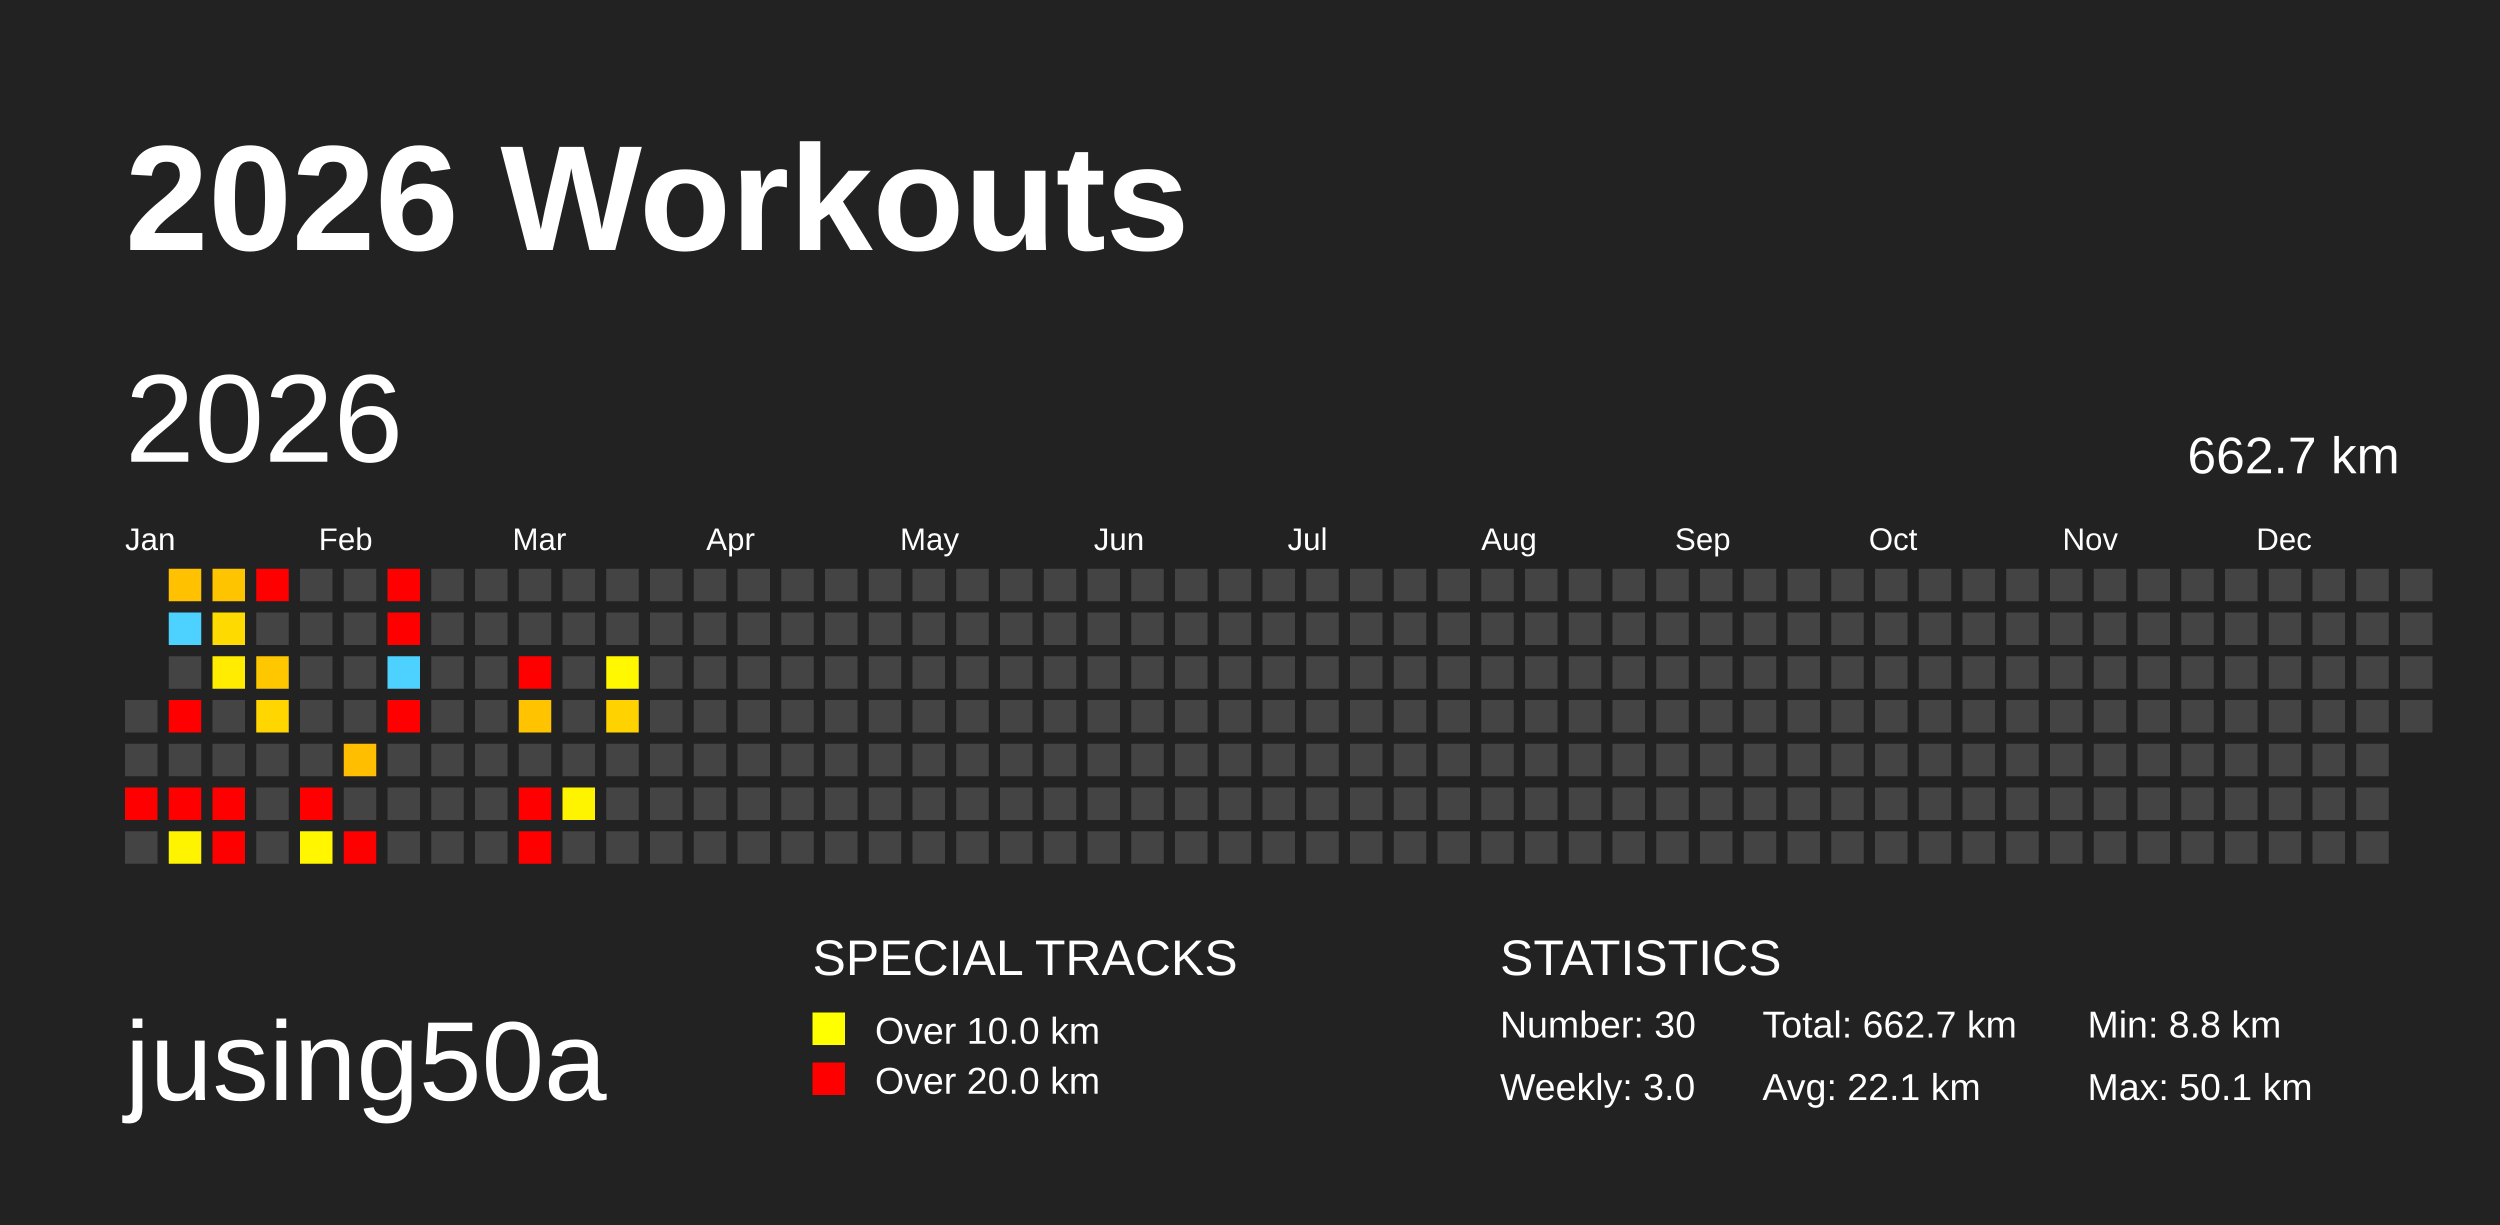
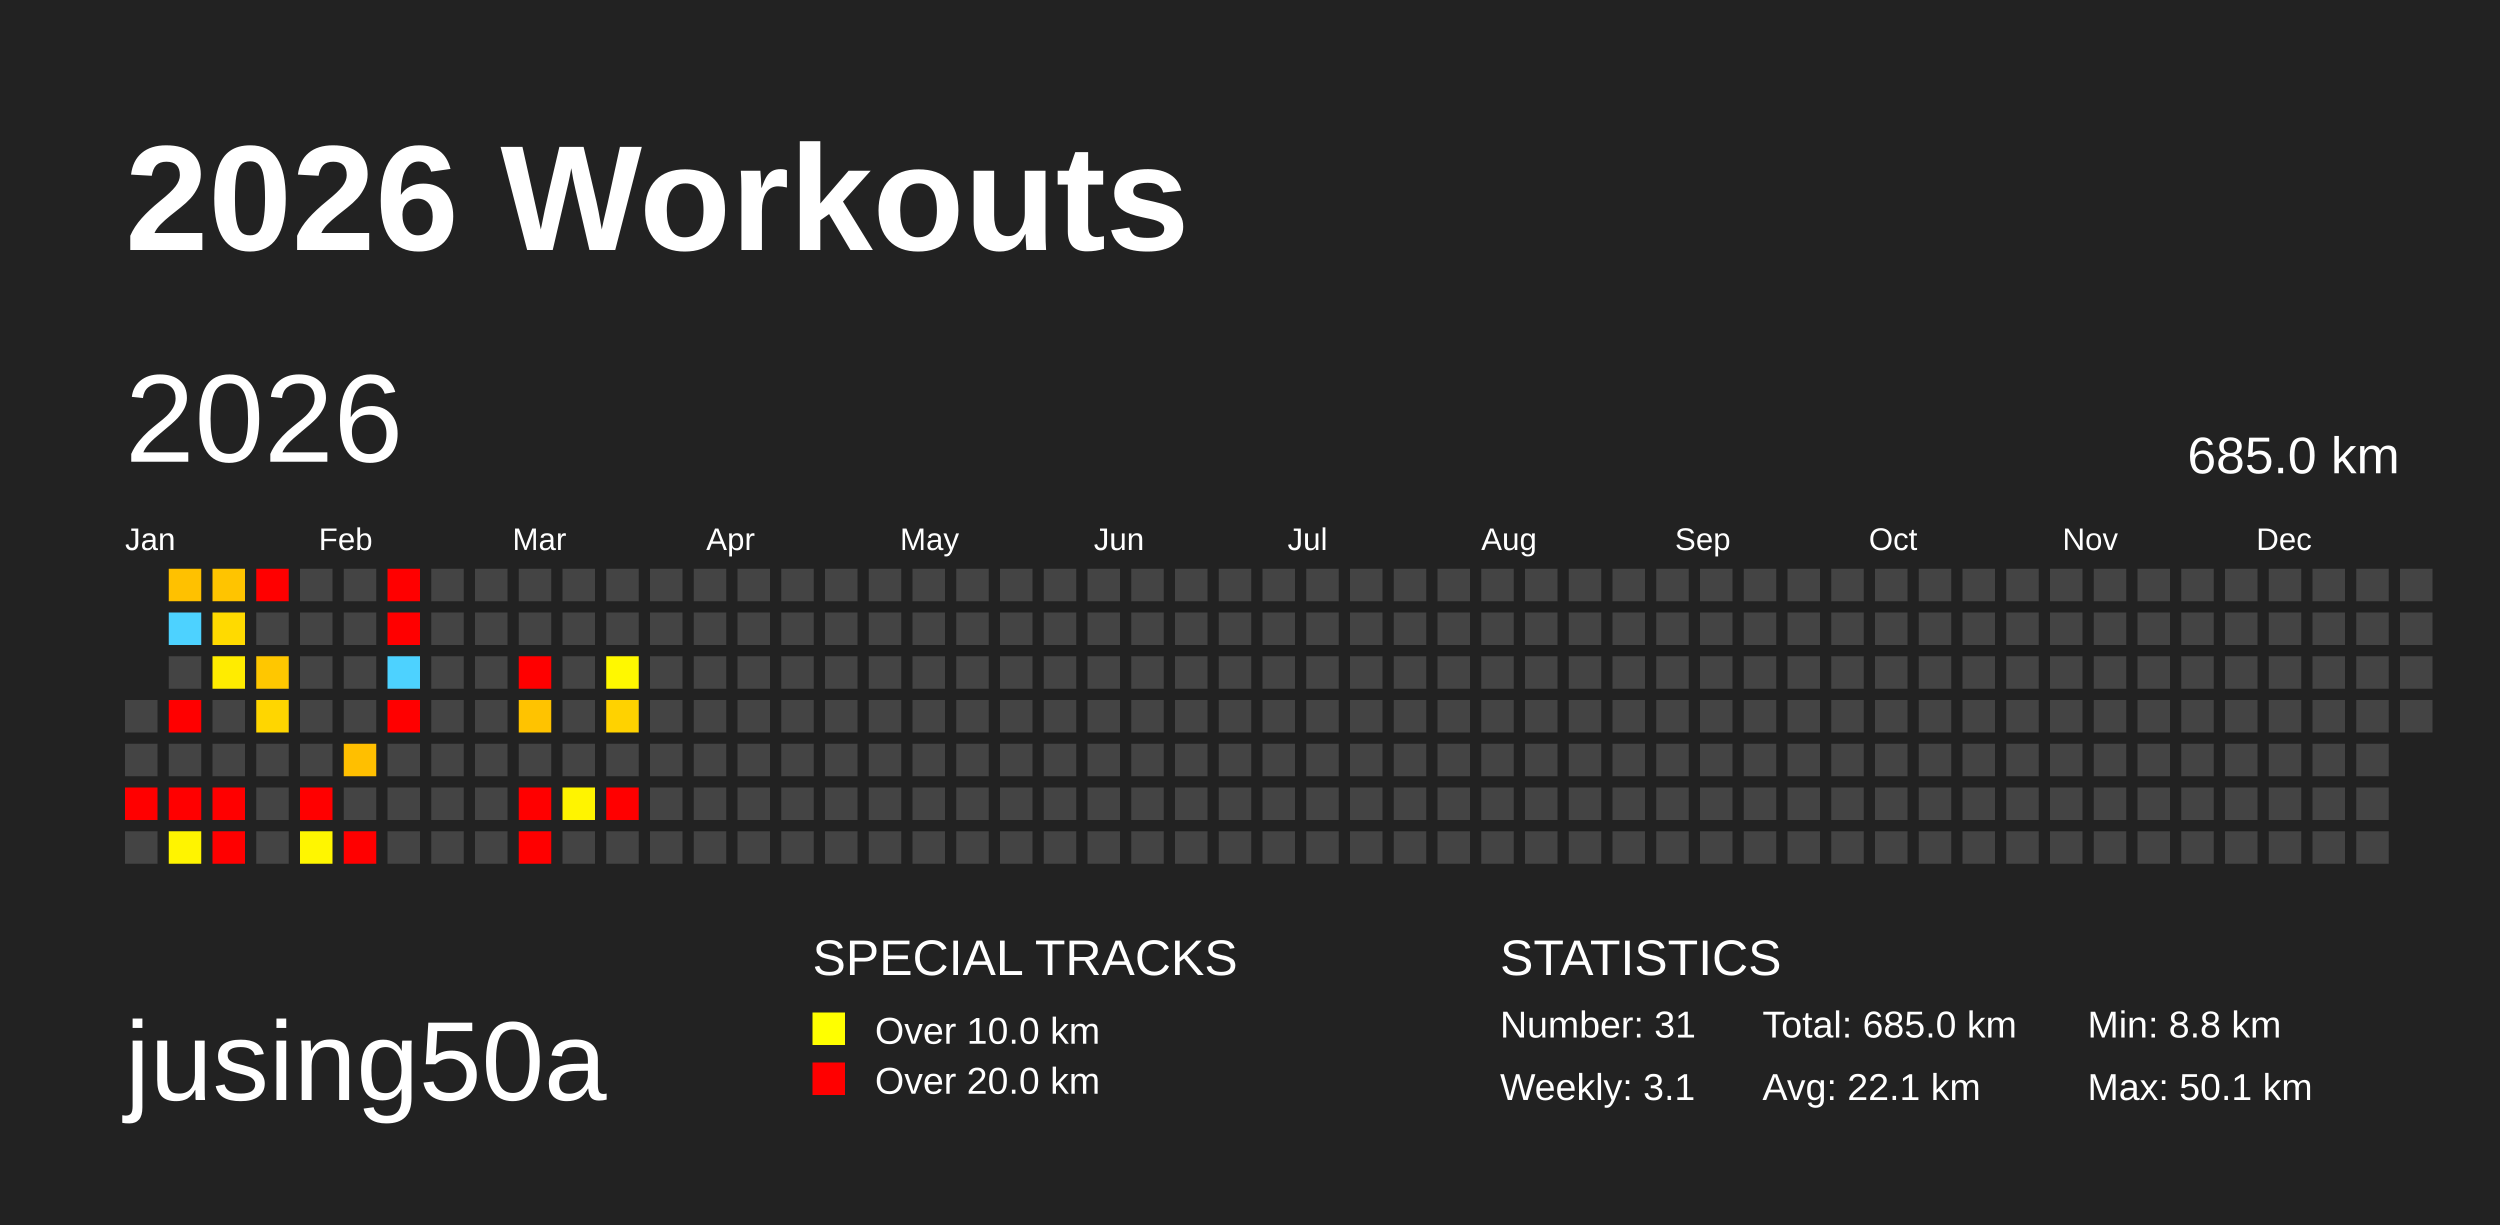
<svg xmlns="http://www.w3.org/2000/svg" baseProfile="full" height="98mm" version="1.1" viewBox="0,0,200,98" width="200mm">
  <defs />
  <rect fill="#222222" height="98" width="200" x="0" y="0" />
  <text fill="#FFFFFF" style="font-size:12px; font-family:Arial; font-weight:bold;" x="10" y="20">2026 Workouts</text>
  <text fill="#FFFFFF" style="font-size:9px; font-family:Arial" x="10" y="88">jusing50a</text>
  <text fill="#FFFFFF" style="font-size:4px; font-family:Arial" x="65" y="78">SPECIAL TRACKS</text>
  <rect fill="yellow" height="2.6" width="2.6" x="65" y="81" />
  <text fill="#FFFFFF" style="font-size:3px; font-family:Arial" x="70" y="83.5">Over 10.0 km</text>
  <rect fill="red" height="2.6" width="2.6" x="65" y="85" />
  <text fill="#FFFFFF" style="font-size:3px; font-family:Arial" x="70" y="87.5">Over 20.0 km</text>
  <text fill="#FFFFFF" style="font-size:4px; font-family:Arial" x="120" y="78">STATISTICS</text>
-   <text fill="#FFFFFF" style="font-size:3px; font-family:Arial" x="120" y="83">Number: 30</text>
-   <text fill="#FFFFFF" style="font-size:3px; font-family:Arial" x="120" y="88">Weekly: 3.0</text>
-   <text fill="#FFFFFF" style="font-size:3px; font-family:Arial" x="141" y="83">Total: 662.7 km</text>
+   <text fill="#FFFFFF" style="font-size:3px; font-family:Arial" x="120" y="83">Number: 31</text>
+   <text fill="#FFFFFF" style="font-size:3px; font-family:Arial" x="120" y="88">Weekly: 3.1</text>
+   <text fill="#FFFFFF" style="font-size:3px; font-family:Arial" x="141" y="83">Total: 685.0 km</text>
  <text fill="#FFFFFF" style="font-size:3px; font-family:Arial" x="141" y="88">Avg: 22.1 km</text>
  <text fill="#FFFFFF" style="font-size:3px; font-family:Arial" x="167" y="83">Min: 8.8 km</text>
  <text fill="#FFFFFF" style="font-size:3px; font-family:Arial" x="167" y="88">Max: 50.1 km</text>
  <text dominant-baseline="hanging" fill="#FFFFFF" style="font-size:10.0px; font-family:Arial;" x="10" y="30">2026</text>
-   <text dominant-baseline="hanging" fill="#FFFFFF" style="font-size:4.125px; font-family:Arial;" x="175" y="35">662.7 km</text>
+   <text dominant-baseline="hanging" fill="#FFFFFF" style="font-size:4.125px; font-family:Arial;" x="175" y="35">685.0 km</text>
  <text fill="#FFFFFF" style="font-size:2.5px; font-family:Arial" x="10.0" y="44">Jan</text>
  <text fill="#FFFFFF" style="font-size:2.5px; font-family:Arial" x="25.5" y="44">Feb</text>
  <text fill="#FFFFFF" style="font-size:2.5px; font-family:Arial" x="41.0" y="44">Mar</text>
  <text fill="#FFFFFF" style="font-size:2.5px; font-family:Arial" x="56.5" y="44">Apr</text>
  <text fill="#FFFFFF" style="font-size:2.5px; font-family:Arial" x="72.0" y="44">May</text>
  <text fill="#FFFFFF" style="font-size:2.5px; font-family:Arial" x="87.5" y="44">Jun</text>
  <text fill="#FFFFFF" style="font-size:2.5px; font-family:Arial" x="103.0" y="44">Jul</text>
  <text fill="#FFFFFF" style="font-size:2.5px; font-family:Arial" x="118.5" y="44">Aug</text>
  <text fill="#FFFFFF" style="font-size:2.5px; font-family:Arial" x="134.0" y="44">Sep</text>
  <text fill="#FFFFFF" style="font-size:2.5px; font-family:Arial" x="149.5" y="44">Oct</text>
  <text fill="#FFFFFF" style="font-size:2.5px; font-family:Arial" x="165.0" y="44">Nov</text>
  <text fill="#FFFFFF" style="font-size:2.5px; font-family:Arial" x="180.5" y="44">Dec</text>
  <rect fill="#444444" height="2.6" width="2.6" x="10.0" y="56.0" />
  <rect fill="#444444" height="2.6" width="2.6" x="10.0" y="59.5" />
  <rect fill="red" height="2.6" width="2.6" x="10.0" y="63.0" />
  <rect fill="#444444" height="2.6" width="2.6" x="10.0" y="66.5" />
  <rect fill="#ffc100" height="2.6" width="2.6" x="13.5" y="45.5" />
  <rect fill="#4dd2ff" height="2.6" width="2.6" x="13.5" y="49.0" />
  <rect fill="#444444" height="2.6" width="2.6" x="13.5" y="52.5" />
  <rect fill="red" height="2.6" width="2.6" x="13.5" y="56.0" />
  <rect fill="#444444" height="2.6" width="2.6" x="13.5" y="59.5" />
  <rect fill="red" height="2.6" width="2.6" x="13.5" y="63.0" />
  <rect fill="#fff400" height="2.6" width="2.6" x="13.5" y="66.5" />
  <rect fill="#ffc400" height="2.6" width="2.6" x="17.0" y="45.5" />
  <rect fill="#ffda00" height="2.6" width="2.6" x="17.0" y="49.0" />
  <rect fill="#ffec00" height="2.6" width="2.6" x="17.0" y="52.5" />
  <rect fill="#444444" height="2.6" width="2.6" x="17.0" y="56.0" />
  <rect fill="#444444" height="2.6" width="2.6" x="17.0" y="59.5" />
  <rect fill="red" height="2.6" width="2.6" x="17.0" y="63.0" />
  <rect fill="red" height="2.6" width="2.6" x="17.0" y="66.5" />
  <rect fill="red" height="2.6" width="2.6" x="20.5" y="45.5" />
  <rect fill="#444444" height="2.6" width="2.6" x="20.5" y="49.0" />
  <rect fill="#ffc700" height="2.6" width="2.6" x="20.5" y="52.5" />
  <rect fill="#ffd600" height="2.6" width="2.6" x="20.5" y="56.0" />
  <rect fill="#444444" height="2.6" width="2.6" x="20.5" y="59.5" />
  <rect fill="#444444" height="2.6" width="2.6" x="20.5" y="63.0" />
  <rect fill="#444444" height="2.6" width="2.6" x="20.5" y="66.5" />
  <rect fill="#444444" height="2.6" width="2.6" x="24.0" y="45.5" />
  <rect fill="#444444" height="2.6" width="2.6" x="24.0" y="49.0" />
  <rect fill="#444444" height="2.6" width="2.6" x="24.0" y="52.5" />
  <rect fill="#444444" height="2.6" width="2.6" x="24.0" y="56.0" />
  <rect fill="#444444" height="2.6" width="2.6" x="24.0" y="59.5" />
  <rect fill="red" height="2.6" width="2.6" x="24.0" y="63.0" />
  <rect fill="#fff600" height="2.6" width="2.6" x="24.0" y="66.5" />
  <rect fill="#444444" height="2.6" width="2.6" x="27.5" y="45.5" />
  <rect fill="#444444" height="2.6" width="2.6" x="27.5" y="49.0" />
  <rect fill="#444444" height="2.6" width="2.6" x="27.5" y="52.5" />
  <rect fill="#444444" height="2.6" width="2.6" x="27.5" y="56.0" />
  <rect fill="#ffbf00" height="2.6" width="2.6" x="27.5" y="59.5" />
  <rect fill="#444444" height="2.6" width="2.6" x="27.5" y="63.0" />
  <rect fill="red" height="2.6" width="2.6" x="27.5" y="66.5" />
  <rect fill="red" height="2.6" width="2.6" x="31.0" y="45.5" />
  <rect fill="red" height="2.6" width="2.6" x="31.0" y="49.0" />
  <rect fill="#4dd2ff" height="2.6" width="2.6" x="31.0" y="52.5" />
  <rect fill="red" height="2.6" width="2.6" x="31.0" y="56.0" />
  <rect fill="#444444" height="2.6" width="2.6" x="31.0" y="59.5" />
  <rect fill="#444444" height="2.6" width="2.6" x="31.0" y="63.0" />
  <rect fill="#444444" height="2.6" width="2.6" x="31.0" y="66.5" />
  <rect fill="#444444" height="2.6" width="2.6" x="34.5" y="45.5" />
  <rect fill="#444444" height="2.6" width="2.6" x="34.5" y="49.0" />
  <rect fill="#444444" height="2.6" width="2.6" x="34.5" y="52.5" />
  <rect fill="#444444" height="2.6" width="2.6" x="34.5" y="56.0" />
  <rect fill="#444444" height="2.6" width="2.6" x="34.5" y="59.5" />
  <rect fill="#444444" height="2.6" width="2.6" x="34.5" y="63.0" />
  <rect fill="#444444" height="2.6" width="2.6" x="34.5" y="66.5" />
  <rect fill="#444444" height="2.6" width="2.6" x="38.0" y="45.5" />
  <rect fill="#444444" height="2.6" width="2.6" x="38.0" y="49.0" />
  <rect fill="#444444" height="2.6" width="2.6" x="38.0" y="52.5" />
  <rect fill="#444444" height="2.6" width="2.6" x="38.0" y="56.0" />
  <rect fill="#444444" height="2.6" width="2.6" x="38.0" y="59.5" />
  <rect fill="#444444" height="2.6" width="2.6" x="38.0" y="63.0" />
  <rect fill="#444444" height="2.6" width="2.6" x="38.0" y="66.5" />
  <rect fill="#444444" height="2.6" width="2.6" x="41.5" y="45.5" />
  <rect fill="#444444" height="2.6" width="2.6" x="41.5" y="49.0" />
  <rect fill="red" height="2.6" width="2.6" x="41.5" y="52.5" />
  <rect fill="#ffc300" height="2.6" width="2.6" x="41.5" y="56.0" />
  <rect fill="#444444" height="2.6" width="2.6" x="41.5" y="59.5" />
  <rect fill="red" height="2.6" width="2.6" x="41.5" y="63.0" />
  <rect fill="red" height="2.6" width="2.6" x="41.5" y="66.5" />
  <rect fill="#444444" height="2.6" width="2.6" x="45.0" y="45.5" />
  <rect fill="#444444" height="2.6" width="2.6" x="45.0" y="49.0" />
  <rect fill="#444444" height="2.6" width="2.6" x="45.0" y="52.5" />
  <rect fill="#444444" height="2.6" width="2.6" x="45.0" y="56.0" />
  <rect fill="#444444" height="2.6" width="2.6" x="45.0" y="59.5" />
  <rect fill="#fff400" height="2.6" width="2.6" x="45.0" y="63.0" />
  <rect fill="#444444" height="2.6" width="2.6" x="45.0" y="66.5" />
  <rect fill="#444444" height="2.6" width="2.6" x="48.5" y="45.5" />
  <rect fill="#444444" height="2.6" width="2.6" x="48.5" y="49.0" />
  <rect fill="#fff800" height="2.6" width="2.6" x="48.5" y="52.5" />
  <rect fill="#ffd200" height="2.6" width="2.6" x="48.5" y="56.0" />
  <rect fill="#444444" height="2.6" width="2.6" x="48.5" y="59.5" />
-   <rect fill="#444444" height="2.6" width="2.6" x="48.5" y="63.0" />
+   <rect fill="red" height="2.6" width="2.6" x="48.5" y="63.0" />
  <rect fill="#444444" height="2.6" width="2.6" x="48.5" y="66.5" />
  <rect fill="#444444" height="2.6" width="2.6" x="52.0" y="45.5" />
  <rect fill="#444444" height="2.6" width="2.6" x="52.0" y="49.0" />
  <rect fill="#444444" height="2.6" width="2.6" x="52.0" y="52.5" />
  <rect fill="#444444" height="2.6" width="2.6" x="52.0" y="56.0" />
  <rect fill="#444444" height="2.6" width="2.6" x="52.0" y="59.5" />
  <rect fill="#444444" height="2.6" width="2.6" x="52.0" y="63.0" />
  <rect fill="#444444" height="2.6" width="2.6" x="52.0" y="66.5" />
  <rect fill="#444444" height="2.6" width="2.6" x="55.5" y="45.5" />
  <rect fill="#444444" height="2.6" width="2.6" x="55.5" y="49.0" />
  <rect fill="#444444" height="2.6" width="2.6" x="55.5" y="52.5" />
  <rect fill="#444444" height="2.6" width="2.6" x="55.5" y="56.0" />
  <rect fill="#444444" height="2.6" width="2.6" x="55.5" y="59.5" />
  <rect fill="#444444" height="2.6" width="2.6" x="55.5" y="63.0" />
  <rect fill="#444444" height="2.6" width="2.6" x="55.5" y="66.5" />
  <rect fill="#444444" height="2.6" width="2.6" x="59.0" y="45.5" />
  <rect fill="#444444" height="2.6" width="2.6" x="59.0" y="49.0" />
  <rect fill="#444444" height="2.6" width="2.6" x="59.0" y="52.5" />
  <rect fill="#444444" height="2.6" width="2.6" x="59.0" y="56.0" />
  <rect fill="#444444" height="2.6" width="2.6" x="59.0" y="59.5" />
  <rect fill="#444444" height="2.6" width="2.6" x="59.0" y="63.0" />
  <rect fill="#444444" height="2.6" width="2.6" x="59.0" y="66.5" />
  <rect fill="#444444" height="2.6" width="2.6" x="62.5" y="45.5" />
  <rect fill="#444444" height="2.6" width="2.6" x="62.5" y="49.0" />
  <rect fill="#444444" height="2.6" width="2.6" x="62.5" y="52.5" />
  <rect fill="#444444" height="2.6" width="2.6" x="62.5" y="56.0" />
  <rect fill="#444444" height="2.6" width="2.6" x="62.5" y="59.5" />
  <rect fill="#444444" height="2.6" width="2.6" x="62.5" y="63.0" />
  <rect fill="#444444" height="2.6" width="2.6" x="62.5" y="66.5" />
  <rect fill="#444444" height="2.6" width="2.6" x="66.0" y="45.5" />
  <rect fill="#444444" height="2.6" width="2.6" x="66.0" y="49.0" />
  <rect fill="#444444" height="2.6" width="2.6" x="66.0" y="52.5" />
  <rect fill="#444444" height="2.6" width="2.6" x="66.0" y="56.0" />
  <rect fill="#444444" height="2.6" width="2.6" x="66.0" y="59.5" />
  <rect fill="#444444" height="2.6" width="2.6" x="66.0" y="63.0" />
  <rect fill="#444444" height="2.6" width="2.6" x="66.0" y="66.5" />
  <rect fill="#444444" height="2.6" width="2.6" x="69.5" y="45.5" />
  <rect fill="#444444" height="2.6" width="2.6" x="69.5" y="49.0" />
  <rect fill="#444444" height="2.6" width="2.6" x="69.5" y="52.5" />
  <rect fill="#444444" height="2.6" width="2.6" x="69.5" y="56.0" />
  <rect fill="#444444" height="2.6" width="2.6" x="69.5" y="59.5" />
  <rect fill="#444444" height="2.6" width="2.6" x="69.5" y="63.0" />
  <rect fill="#444444" height="2.6" width="2.6" x="69.5" y="66.5" />
  <rect fill="#444444" height="2.6" width="2.6" x="73.0" y="45.5" />
  <rect fill="#444444" height="2.6" width="2.6" x="73.0" y="49.0" />
  <rect fill="#444444" height="2.6" width="2.6" x="73.0" y="52.5" />
  <rect fill="#444444" height="2.6" width="2.6" x="73.0" y="56.0" />
  <rect fill="#444444" height="2.6" width="2.6" x="73.0" y="59.5" />
  <rect fill="#444444" height="2.6" width="2.6" x="73.0" y="63.0" />
  <rect fill="#444444" height="2.6" width="2.6" x="73.0" y="66.5" />
  <rect fill="#444444" height="2.6" width="2.6" x="76.5" y="45.5" />
  <rect fill="#444444" height="2.6" width="2.6" x="76.5" y="49.0" />
  <rect fill="#444444" height="2.6" width="2.6" x="76.5" y="52.5" />
  <rect fill="#444444" height="2.6" width="2.6" x="76.5" y="56.0" />
  <rect fill="#444444" height="2.6" width="2.6" x="76.5" y="59.5" />
  <rect fill="#444444" height="2.6" width="2.6" x="76.5" y="63.0" />
  <rect fill="#444444" height="2.6" width="2.6" x="76.5" y="66.5" />
  <rect fill="#444444" height="2.6" width="2.6" x="80.0" y="45.5" />
  <rect fill="#444444" height="2.6" width="2.6" x="80.0" y="49.0" />
  <rect fill="#444444" height="2.6" width="2.6" x="80.0" y="52.5" />
  <rect fill="#444444" height="2.6" width="2.6" x="80.0" y="56.0" />
  <rect fill="#444444" height="2.6" width="2.6" x="80.0" y="59.5" />
  <rect fill="#444444" height="2.6" width="2.6" x="80.0" y="63.0" />
  <rect fill="#444444" height="2.6" width="2.6" x="80.0" y="66.5" />
  <rect fill="#444444" height="2.6" width="2.6" x="83.5" y="45.5" />
  <rect fill="#444444" height="2.6" width="2.6" x="83.5" y="49.0" />
  <rect fill="#444444" height="2.6" width="2.6" x="83.5" y="52.5" />
  <rect fill="#444444" height="2.6" width="2.6" x="83.5" y="56.0" />
  <rect fill="#444444" height="2.6" width="2.6" x="83.5" y="59.5" />
  <rect fill="#444444" height="2.6" width="2.6" x="83.5" y="63.0" />
  <rect fill="#444444" height="2.6" width="2.6" x="83.5" y="66.5" />
  <rect fill="#444444" height="2.6" width="2.6" x="87.0" y="45.5" />
  <rect fill="#444444" height="2.6" width="2.6" x="87.0" y="49.0" />
  <rect fill="#444444" height="2.6" width="2.6" x="87.0" y="52.5" />
  <rect fill="#444444" height="2.6" width="2.6" x="87.0" y="56.0" />
  <rect fill="#444444" height="2.6" width="2.6" x="87.0" y="59.5" />
  <rect fill="#444444" height="2.6" width="2.6" x="87.0" y="63.0" />
  <rect fill="#444444" height="2.6" width="2.6" x="87.0" y="66.5" />
  <rect fill="#444444" height="2.6" width="2.6" x="90.5" y="45.5" />
  <rect fill="#444444" height="2.6" width="2.6" x="90.5" y="49.0" />
  <rect fill="#444444" height="2.6" width="2.6" x="90.5" y="52.5" />
  <rect fill="#444444" height="2.6" width="2.6" x="90.5" y="56.0" />
  <rect fill="#444444" height="2.6" width="2.6" x="90.5" y="59.5" />
  <rect fill="#444444" height="2.6" width="2.6" x="90.5" y="63.0" />
  <rect fill="#444444" height="2.6" width="2.6" x="90.5" y="66.5" />
  <rect fill="#444444" height="2.6" width="2.6" x="94.0" y="45.5" />
  <rect fill="#444444" height="2.6" width="2.6" x="94.0" y="49.0" />
  <rect fill="#444444" height="2.6" width="2.6" x="94.0" y="52.5" />
  <rect fill="#444444" height="2.6" width="2.6" x="94.0" y="56.0" />
  <rect fill="#444444" height="2.6" width="2.6" x="94.0" y="59.5" />
  <rect fill="#444444" height="2.6" width="2.6" x="94.0" y="63.0" />
  <rect fill="#444444" height="2.6" width="2.6" x="94.0" y="66.5" />
  <rect fill="#444444" height="2.6" width="2.6" x="97.5" y="45.5" />
  <rect fill="#444444" height="2.6" width="2.6" x="97.5" y="49.0" />
  <rect fill="#444444" height="2.6" width="2.6" x="97.5" y="52.5" />
  <rect fill="#444444" height="2.6" width="2.6" x="97.5" y="56.0" />
  <rect fill="#444444" height="2.6" width="2.6" x="97.5" y="59.5" />
  <rect fill="#444444" height="2.6" width="2.6" x="97.5" y="63.0" />
  <rect fill="#444444" height="2.6" width="2.6" x="97.5" y="66.5" />
  <rect fill="#444444" height="2.6" width="2.6" x="101.0" y="45.5" />
  <rect fill="#444444" height="2.6" width="2.6" x="101.0" y="49.0" />
  <rect fill="#444444" height="2.6" width="2.6" x="101.0" y="52.5" />
  <rect fill="#444444" height="2.6" width="2.6" x="101.0" y="56.0" />
  <rect fill="#444444" height="2.6" width="2.6" x="101.0" y="59.5" />
  <rect fill="#444444" height="2.6" width="2.6" x="101.0" y="63.0" />
  <rect fill="#444444" height="2.6" width="2.6" x="101.0" y="66.5" />
  <rect fill="#444444" height="2.6" width="2.6" x="104.5" y="45.5" />
  <rect fill="#444444" height="2.6" width="2.6" x="104.5" y="49.0" />
  <rect fill="#444444" height="2.6" width="2.6" x="104.5" y="52.5" />
  <rect fill="#444444" height="2.6" width="2.6" x="104.5" y="56.0" />
  <rect fill="#444444" height="2.6" width="2.6" x="104.5" y="59.5" />
  <rect fill="#444444" height="2.6" width="2.6" x="104.5" y="63.0" />
  <rect fill="#444444" height="2.6" width="2.6" x="104.5" y="66.5" />
  <rect fill="#444444" height="2.6" width="2.6" x="108.0" y="45.5" />
  <rect fill="#444444" height="2.6" width="2.6" x="108.0" y="49.0" />
  <rect fill="#444444" height="2.6" width="2.6" x="108.0" y="52.5" />
  <rect fill="#444444" height="2.6" width="2.6" x="108.0" y="56.0" />
  <rect fill="#444444" height="2.6" width="2.6" x="108.0" y="59.5" />
  <rect fill="#444444" height="2.6" width="2.6" x="108.0" y="63.0" />
  <rect fill="#444444" height="2.6" width="2.6" x="108.0" y="66.5" />
  <rect fill="#444444" height="2.6" width="2.6" x="111.5" y="45.5" />
  <rect fill="#444444" height="2.6" width="2.6" x="111.5" y="49.0" />
  <rect fill="#444444" height="2.6" width="2.6" x="111.5" y="52.5" />
  <rect fill="#444444" height="2.6" width="2.6" x="111.5" y="56.0" />
  <rect fill="#444444" height="2.6" width="2.6" x="111.5" y="59.5" />
  <rect fill="#444444" height="2.6" width="2.6" x="111.5" y="63.0" />
  <rect fill="#444444" height="2.6" width="2.6" x="111.5" y="66.5" />
  <rect fill="#444444" height="2.6" width="2.6" x="115.0" y="45.5" />
  <rect fill="#444444" height="2.6" width="2.6" x="115.0" y="49.0" />
  <rect fill="#444444" height="2.6" width="2.6" x="115.0" y="52.5" />
  <rect fill="#444444" height="2.6" width="2.6" x="115.0" y="56.0" />
  <rect fill="#444444" height="2.6" width="2.6" x="115.0" y="59.5" />
  <rect fill="#444444" height="2.6" width="2.6" x="115.0" y="63.0" />
  <rect fill="#444444" height="2.6" width="2.6" x="115.0" y="66.5" />
  <rect fill="#444444" height="2.6" width="2.6" x="118.5" y="45.5" />
  <rect fill="#444444" height="2.6" width="2.6" x="118.5" y="49.0" />
  <rect fill="#444444" height="2.6" width="2.6" x="118.5" y="52.5" />
  <rect fill="#444444" height="2.6" width="2.6" x="118.5" y="56.0" />
  <rect fill="#444444" height="2.6" width="2.6" x="118.5" y="59.5" />
  <rect fill="#444444" height="2.6" width="2.6" x="118.5" y="63.0" />
  <rect fill="#444444" height="2.6" width="2.6" x="118.5" y="66.5" />
  <rect fill="#444444" height="2.6" width="2.6" x="122.0" y="45.5" />
  <rect fill="#444444" height="2.6" width="2.6" x="122.0" y="49.0" />
  <rect fill="#444444" height="2.6" width="2.6" x="122.0" y="52.5" />
  <rect fill="#444444" height="2.6" width="2.6" x="122.0" y="56.0" />
  <rect fill="#444444" height="2.6" width="2.6" x="122.0" y="59.5" />
  <rect fill="#444444" height="2.6" width="2.6" x="122.0" y="63.0" />
  <rect fill="#444444" height="2.6" width="2.6" x="122.0" y="66.5" />
  <rect fill="#444444" height="2.6" width="2.6" x="125.5" y="45.5" />
  <rect fill="#444444" height="2.6" width="2.6" x="125.5" y="49.0" />
  <rect fill="#444444" height="2.6" width="2.6" x="125.5" y="52.5" />
  <rect fill="#444444" height="2.6" width="2.6" x="125.5" y="56.0" />
  <rect fill="#444444" height="2.6" width="2.6" x="125.5" y="59.5" />
  <rect fill="#444444" height="2.6" width="2.6" x="125.5" y="63.0" />
  <rect fill="#444444" height="2.6" width="2.6" x="125.5" y="66.5" />
  <rect fill="#444444" height="2.6" width="2.6" x="129.0" y="45.5" />
  <rect fill="#444444" height="2.6" width="2.6" x="129.0" y="49.0" />
  <rect fill="#444444" height="2.6" width="2.6" x="129.0" y="52.5" />
  <rect fill="#444444" height="2.6" width="2.6" x="129.0" y="56.0" />
  <rect fill="#444444" height="2.6" width="2.6" x="129.0" y="59.5" />
  <rect fill="#444444" height="2.6" width="2.6" x="129.0" y="63.0" />
  <rect fill="#444444" height="2.6" width="2.6" x="129.0" y="66.5" />
  <rect fill="#444444" height="2.6" width="2.6" x="132.5" y="45.5" />
  <rect fill="#444444" height="2.6" width="2.6" x="132.5" y="49.0" />
  <rect fill="#444444" height="2.6" width="2.6" x="132.5" y="52.5" />
  <rect fill="#444444" height="2.6" width="2.6" x="132.5" y="56.0" />
  <rect fill="#444444" height="2.6" width="2.6" x="132.5" y="59.5" />
  <rect fill="#444444" height="2.6" width="2.6" x="132.5" y="63.0" />
  <rect fill="#444444" height="2.6" width="2.6" x="132.5" y="66.5" />
  <rect fill="#444444" height="2.6" width="2.6" x="136.0" y="45.5" />
  <rect fill="#444444" height="2.6" width="2.6" x="136.0" y="49.0" />
  <rect fill="#444444" height="2.6" width="2.6" x="136.0" y="52.5" />
  <rect fill="#444444" height="2.6" width="2.6" x="136.0" y="56.0" />
  <rect fill="#444444" height="2.6" width="2.6" x="136.0" y="59.5" />
  <rect fill="#444444" height="2.6" width="2.6" x="136.0" y="63.0" />
  <rect fill="#444444" height="2.6" width="2.6" x="136.0" y="66.5" />
  <rect fill="#444444" height="2.6" width="2.6" x="139.5" y="45.5" />
  <rect fill="#444444" height="2.6" width="2.6" x="139.5" y="49.0" />
  <rect fill="#444444" height="2.6" width="2.6" x="139.5" y="52.5" />
  <rect fill="#444444" height="2.6" width="2.6" x="139.5" y="56.0" />
  <rect fill="#444444" height="2.6" width="2.6" x="139.5" y="59.5" />
  <rect fill="#444444" height="2.6" width="2.6" x="139.5" y="63.0" />
  <rect fill="#444444" height="2.6" width="2.6" x="139.5" y="66.5" />
  <rect fill="#444444" height="2.6" width="2.6" x="143.0" y="45.5" />
  <rect fill="#444444" height="2.6" width="2.6" x="143.0" y="49.0" />
  <rect fill="#444444" height="2.6" width="2.6" x="143.0" y="52.5" />
  <rect fill="#444444" height="2.6" width="2.6" x="143.0" y="56.0" />
  <rect fill="#444444" height="2.6" width="2.6" x="143.0" y="59.5" />
  <rect fill="#444444" height="2.6" width="2.6" x="143.0" y="63.0" />
  <rect fill="#444444" height="2.6" width="2.6" x="143.0" y="66.5" />
  <rect fill="#444444" height="2.6" width="2.6" x="146.5" y="45.5" />
  <rect fill="#444444" height="2.6" width="2.6" x="146.5" y="49.0" />
  <rect fill="#444444" height="2.6" width="2.6" x="146.5" y="52.5" />
  <rect fill="#444444" height="2.6" width="2.6" x="146.5" y="56.0" />
  <rect fill="#444444" height="2.6" width="2.6" x="146.5" y="59.5" />
  <rect fill="#444444" height="2.6" width="2.6" x="146.5" y="63.0" />
  <rect fill="#444444" height="2.6" width="2.6" x="146.5" y="66.5" />
  <rect fill="#444444" height="2.6" width="2.6" x="150.0" y="45.5" />
  <rect fill="#444444" height="2.6" width="2.6" x="150.0" y="49.0" />
  <rect fill="#444444" height="2.6" width="2.6" x="150.0" y="52.5" />
  <rect fill="#444444" height="2.6" width="2.6" x="150.0" y="56.0" />
  <rect fill="#444444" height="2.6" width="2.6" x="150.0" y="59.5" />
  <rect fill="#444444" height="2.6" width="2.6" x="150.0" y="63.0" />
  <rect fill="#444444" height="2.6" width="2.6" x="150.0" y="66.5" />
  <rect fill="#444444" height="2.6" width="2.6" x="153.5" y="45.5" />
  <rect fill="#444444" height="2.6" width="2.6" x="153.5" y="49.0" />
  <rect fill="#444444" height="2.6" width="2.6" x="153.5" y="52.5" />
  <rect fill="#444444" height="2.6" width="2.6" x="153.5" y="56.0" />
  <rect fill="#444444" height="2.6" width="2.6" x="153.5" y="59.5" />
  <rect fill="#444444" height="2.6" width="2.6" x="153.5" y="63.0" />
  <rect fill="#444444" height="2.6" width="2.6" x="153.5" y="66.5" />
  <rect fill="#444444" height="2.6" width="2.6" x="157.0" y="45.5" />
  <rect fill="#444444" height="2.6" width="2.6" x="157.0" y="49.0" />
  <rect fill="#444444" height="2.6" width="2.6" x="157.0" y="52.5" />
  <rect fill="#444444" height="2.6" width="2.6" x="157.0" y="56.0" />
  <rect fill="#444444" height="2.6" width="2.6" x="157.0" y="59.5" />
  <rect fill="#444444" height="2.6" width="2.6" x="157.0" y="63.0" />
  <rect fill="#444444" height="2.6" width="2.6" x="157.0" y="66.5" />
  <rect fill="#444444" height="2.6" width="2.6" x="160.5" y="45.5" />
  <rect fill="#444444" height="2.6" width="2.6" x="160.5" y="49.0" />
  <rect fill="#444444" height="2.6" width="2.6" x="160.5" y="52.5" />
  <rect fill="#444444" height="2.6" width="2.6" x="160.5" y="56.0" />
  <rect fill="#444444" height="2.6" width="2.6" x="160.5" y="59.5" />
  <rect fill="#444444" height="2.6" width="2.6" x="160.5" y="63.0" />
  <rect fill="#444444" height="2.6" width="2.6" x="160.5" y="66.5" />
  <rect fill="#444444" height="2.6" width="2.6" x="164.0" y="45.5" />
  <rect fill="#444444" height="2.6" width="2.6" x="164.0" y="49.0" />
  <rect fill="#444444" height="2.6" width="2.6" x="164.0" y="52.5" />
  <rect fill="#444444" height="2.6" width="2.6" x="164.0" y="56.0" />
  <rect fill="#444444" height="2.6" width="2.6" x="164.0" y="59.5" />
  <rect fill="#444444" height="2.6" width="2.6" x="164.0" y="63.0" />
  <rect fill="#444444" height="2.6" width="2.6" x="164.0" y="66.5" />
  <rect fill="#444444" height="2.6" width="2.6" x="167.5" y="45.5" />
  <rect fill="#444444" height="2.6" width="2.6" x="167.5" y="49.0" />
  <rect fill="#444444" height="2.6" width="2.6" x="167.5" y="52.5" />
  <rect fill="#444444" height="2.6" width="2.6" x="167.5" y="56.0" />
  <rect fill="#444444" height="2.6" width="2.6" x="167.5" y="59.5" />
  <rect fill="#444444" height="2.6" width="2.6" x="167.5" y="63.0" />
  <rect fill="#444444" height="2.6" width="2.6" x="167.5" y="66.5" />
  <rect fill="#444444" height="2.6" width="2.6" x="171.0" y="45.5" />
  <rect fill="#444444" height="2.6" width="2.6" x="171.0" y="49.0" />
  <rect fill="#444444" height="2.6" width="2.6" x="171.0" y="52.5" />
  <rect fill="#444444" height="2.6" width="2.6" x="171.0" y="56.0" />
  <rect fill="#444444" height="2.6" width="2.6" x="171.0" y="59.5" />
  <rect fill="#444444" height="2.6" width="2.6" x="171.0" y="63.0" />
  <rect fill="#444444" height="2.6" width="2.6" x="171.0" y="66.5" />
  <rect fill="#444444" height="2.6" width="2.6" x="174.5" y="45.5" />
  <rect fill="#444444" height="2.6" width="2.6" x="174.5" y="49.0" />
  <rect fill="#444444" height="2.6" width="2.6" x="174.5" y="52.5" />
  <rect fill="#444444" height="2.6" width="2.6" x="174.5" y="56.0" />
  <rect fill="#444444" height="2.6" width="2.6" x="174.5" y="59.5" />
  <rect fill="#444444" height="2.6" width="2.6" x="174.5" y="63.0" />
  <rect fill="#444444" height="2.6" width="2.6" x="174.5" y="66.5" />
  <rect fill="#444444" height="2.6" width="2.6" x="178.0" y="45.5" />
  <rect fill="#444444" height="2.6" width="2.6" x="178.0" y="49.0" />
  <rect fill="#444444" height="2.6" width="2.6" x="178.0" y="52.5" />
  <rect fill="#444444" height="2.6" width="2.6" x="178.0" y="56.0" />
  <rect fill="#444444" height="2.6" width="2.6" x="178.0" y="59.5" />
  <rect fill="#444444" height="2.6" width="2.6" x="178.0" y="63.0" />
  <rect fill="#444444" height="2.6" width="2.6" x="178.0" y="66.5" />
  <rect fill="#444444" height="2.6" width="2.6" x="181.5" y="45.5" />
  <rect fill="#444444" height="2.6" width="2.6" x="181.5" y="49.0" />
  <rect fill="#444444" height="2.6" width="2.6" x="181.5" y="52.5" />
  <rect fill="#444444" height="2.6" width="2.6" x="181.5" y="56.0" />
  <rect fill="#444444" height="2.6" width="2.6" x="181.5" y="59.5" />
  <rect fill="#444444" height="2.6" width="2.6" x="181.5" y="63.0" />
  <rect fill="#444444" height="2.6" width="2.6" x="181.5" y="66.5" />
  <rect fill="#444444" height="2.6" width="2.6" x="185.0" y="45.5" />
  <rect fill="#444444" height="2.6" width="2.6" x="185.0" y="49.0" />
  <rect fill="#444444" height="2.6" width="2.6" x="185.0" y="52.5" />
  <rect fill="#444444" height="2.6" width="2.6" x="185.0" y="56.0" />
  <rect fill="#444444" height="2.6" width="2.6" x="185.0" y="59.5" />
  <rect fill="#444444" height="2.6" width="2.6" x="185.0" y="63.0" />
  <rect fill="#444444" height="2.6" width="2.6" x="185.0" y="66.5" />
  <rect fill="#444444" height="2.6" width="2.6" x="188.5" y="45.5" />
  <rect fill="#444444" height="2.6" width="2.6" x="188.5" y="49.0" />
  <rect fill="#444444" height="2.6" width="2.6" x="188.5" y="52.5" />
  <rect fill="#444444" height="2.6" width="2.6" x="188.5" y="56.0" />
  <rect fill="#444444" height="2.6" width="2.6" x="188.5" y="59.5" />
  <rect fill="#444444" height="2.6" width="2.6" x="188.5" y="63.0" />
  <rect fill="#444444" height="2.6" width="2.6" x="188.5" y="66.5" />
  <rect fill="#444444" height="2.6" width="2.6" x="192.0" y="45.5" />
  <rect fill="#444444" height="2.6" width="2.6" x="192.0" y="49.0" />
  <rect fill="#444444" height="2.6" width="2.6" x="192.0" y="52.5" />
  <rect fill="#444444" height="2.6" width="2.6" x="192.0" y="56.0" />
</svg>
